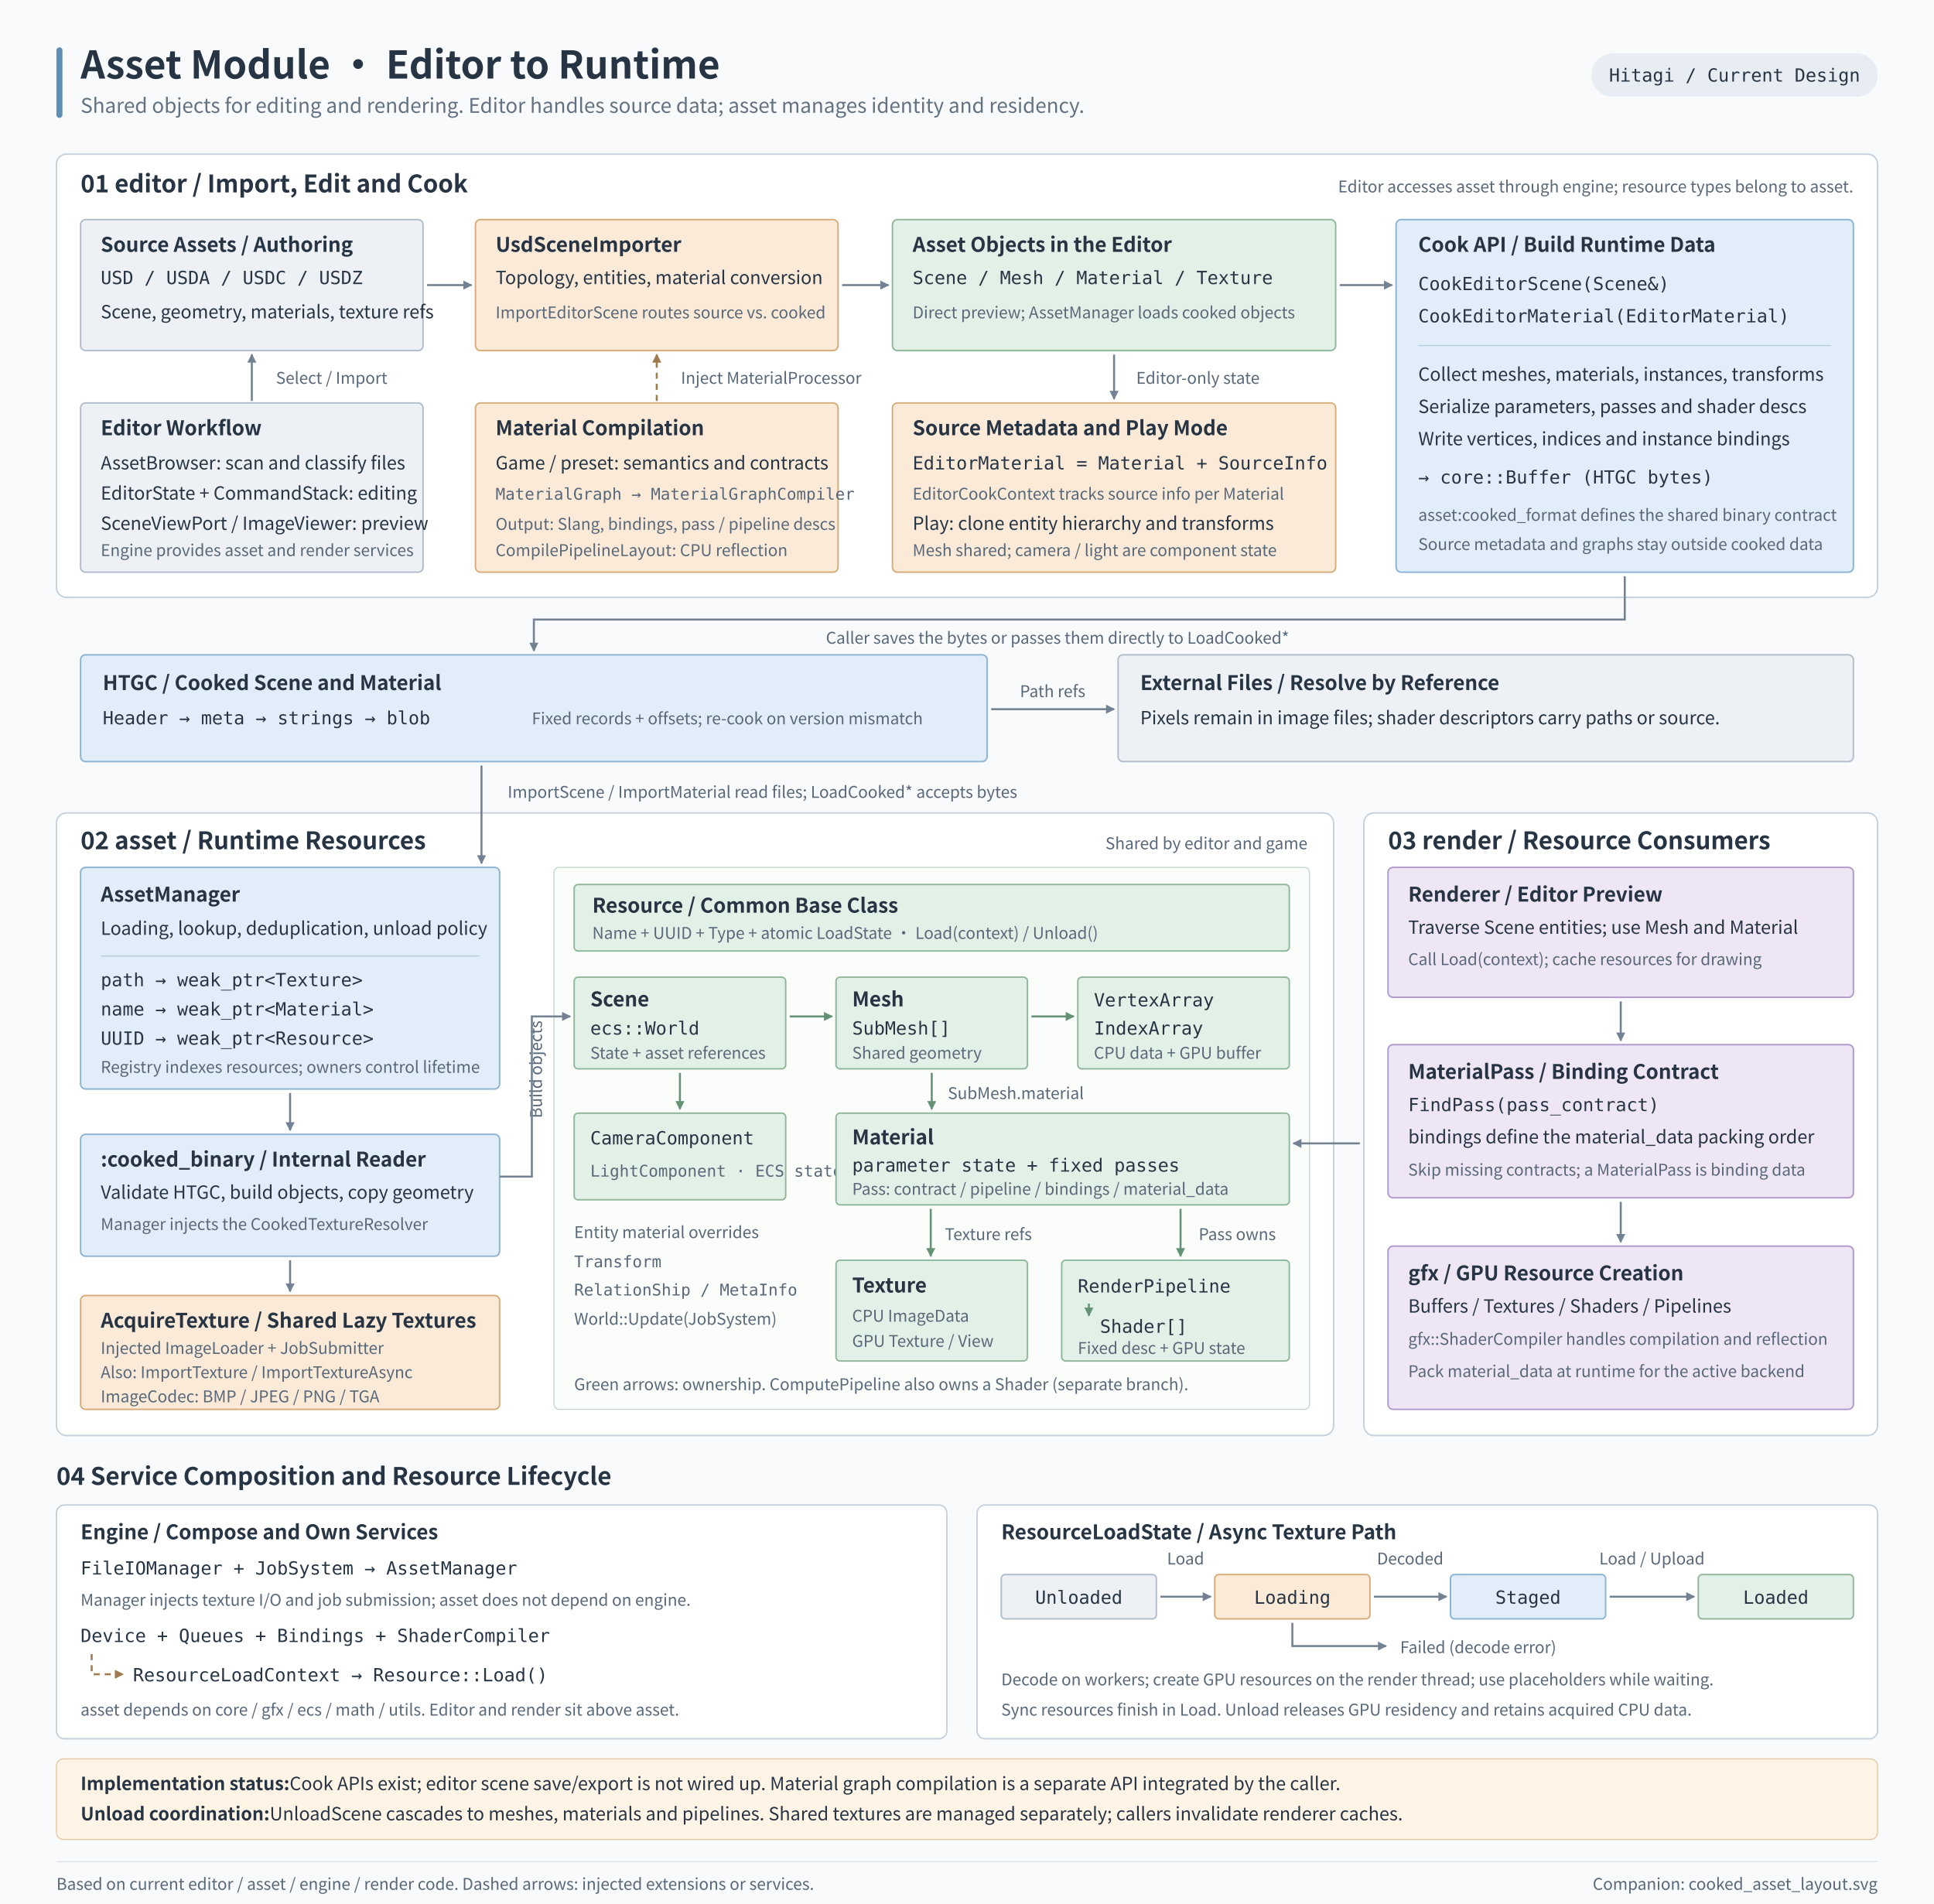
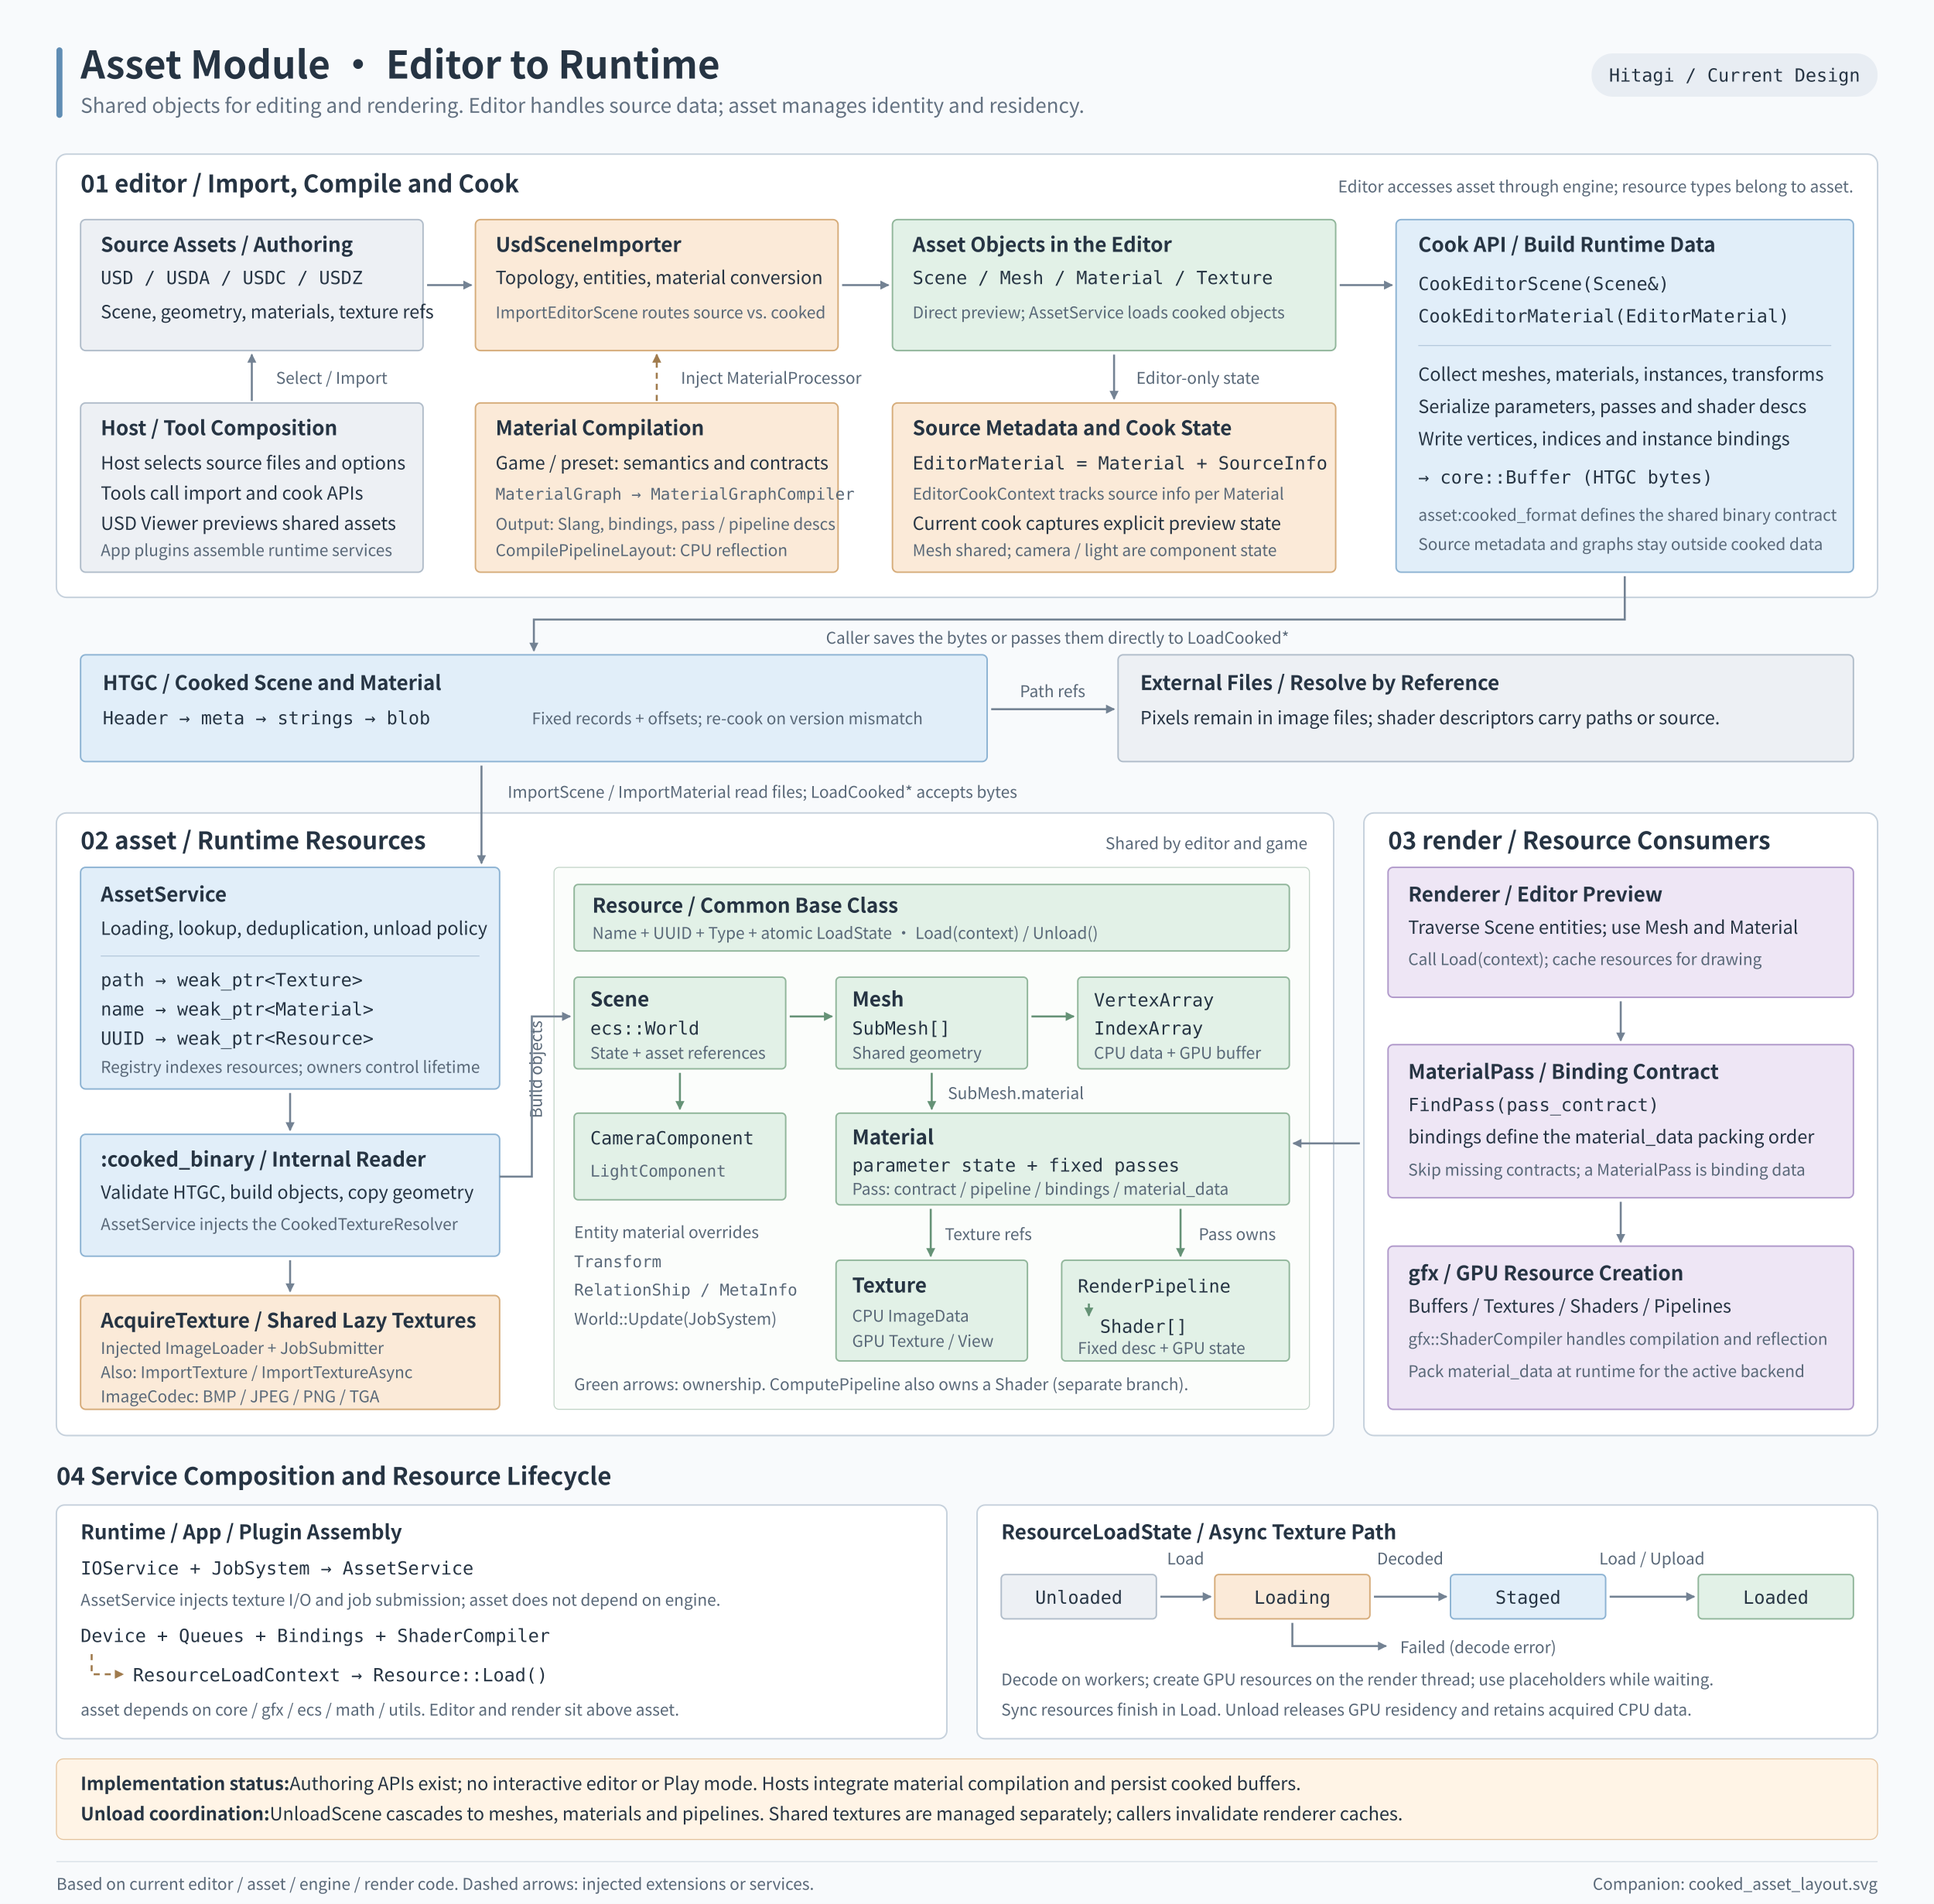
<svg xmlns="http://www.w3.org/2000/svg" width="1920" height="1890" viewBox="0 0 1920 1890" role="img" aria-labelledby="title desc">
  <defs>
    <style>
      text { font-family: 'Segoe UI', 'Microsoft YaHei', 'Noto Sans CJK SC', sans-serif; fill: #263443; }
      .title { font-size: 38px; font-weight: 700; }
      .subtitle { font-size: 20px; fill: #637181; }
      .section { font-size: 24px; font-weight: 700; }
      .label { font-size: 20px; font-weight: 650; }
      .body { font-size: 18px; }
      .small { font-size: 16px; fill: #596878; }
      .code { font-family: Consolas, 'Microsoft YaHei', monospace; font-size: 18px; }
      .mini { font-family: Consolas, 'Microsoft YaHei', monospace; font-size: 16px; fill: #596878; }
      .panel { fill: #fff; stroke: #c6d1dc; stroke-width: 1.5; }
      .blue { fill: #e1eef9; stroke: #8db3d3; stroke-width: 1.5; }
      .green { fill: #e2f1e7; stroke: #91b69b; stroke-width: 1.5; }
      .orange { fill: #fbead8; stroke: #d6ac7a; stroke-width: 1.5; }
      .purple { fill: #eee6f5; stroke: #b19acb; stroke-width: 1.5; }
      .gray { fill: #edf0f4; stroke: #b1bdca; stroke-width: 1.5; }
      .arrow { fill: none; stroke: #738293; stroke-width: 2; marker-end: url(#arrow); }
      .inject { fill: none; stroke: #a07b4d; stroke-width: 2; stroke-dasharray: 6 5; marker-end: url(#amber); }
      .own { fill: none; stroke: #659276; stroke-width: 2; marker-end: url(#greenArrow); }
    </style>
    <marker id="arrow" markerWidth="9" markerHeight="9" refX="8" refY="4.5" orient="auto" markerUnits="userSpaceOnUse">
      <path d="M0 0L9 4.5L0 9Z" fill="#738293" />
    </marker>
    <marker id="amber" markerWidth="9" markerHeight="9" refX="8" refY="4.5" orient="auto" markerUnits="userSpaceOnUse">
      <path d="M0 0L9 4.5L0 9Z" fill="#a07b4d" />
    </marker>
    <marker id="greenArrow" markerWidth="9" markerHeight="9" refX="8" refY="4.5" orient="auto" markerUnits="userSpaceOnUse">
      <path d="M0 0L9 4.5L0 9Z" fill="#659276" />
    </marker>
  </defs>
  <rect width="1920" height="1890" fill="#f8fafc" />
  <rect x="56" y="47" width="6" height="70" rx="3" fill="#608db4" />
  <text x="80" y="78" class="title">Asset Module · Editor to Runtime</text>
  <text x="80" y="112" class="subtitle">Shared objects for editing and rendering. Editor handles source data; asset manages identity and residency.</text>
  <rect x="1580" y="53" width="284" height="43" rx="21" fill="#e8edf3" />
  <text x="1722" y="81" class="code" text-anchor="middle">Hitagi / Current Design</text>
  <rect x="56" y="153" width="1808" height="440" rx="10" class="panel" />
-   <text x="80" y="191" class="section">01   editor / Import, Edit and Cook</text>
+   <text x="80" y="191" class="section">01   editor / Import, Compile and Cook</text>
  <text x="1840" y="191" class="small" text-anchor="end">Editor accesses asset through engine; resource types belong to asset.</text>
  <rect x="80" y="218" width="340" height="130" rx="5" class="gray" />
  <text x="100" y="250" class="label">Source Assets / Authoring</text>
  <text x="100" y="282" class="code">USD / USDA / USDC / USDZ</text>
  <text x="100" y="316" class="body">Scene, geometry, materials, texture refs</text>
  <path d="M424 283H468" class="arrow" />
  <rect x="472" y="218" width="360" height="130" rx="5" class="orange" />
  <text x="492" y="250" class="label">UsdSceneImporter</text>
  <text x="492" y="282" class="body">Topology, entities, material conversion</text>
  <text x="492" y="316" class="small">ImportEditorScene routes source vs. cooked</text>
  <path d="M836 283H882" class="arrow" />
  <rect x="886" y="218" width="440" height="130" rx="5" class="green" />
  <text x="906" y="250" class="label">Asset Objects in the Editor</text>
  <text x="906" y="282" class="code">Scene / Mesh / Material / Texture</text>
-   <text x="906" y="316" class="small">Direct preview; AssetManager loads cooked objects</text>
+   <text x="906" y="316" class="small">Direct preview; AssetService loads cooked objects</text>
  <path d="M1330 283H1382" class="arrow" />
  <rect x="1386" y="218" width="454" height="350" rx="5" class="blue" />
  <text x="1408" y="250" class="label">Cook API / Build Runtime Data</text>
  <text x="1408" y="288" class="code">CookEditorScene(Scene&amp;)</text>
  <text x="1408" y="320" class="code">CookEditorMaterial(EditorMaterial)</text>
  <path d="M1408 343H1818" stroke="#b5c9dc" />
  <text x="1408" y="378" class="body">Collect meshes, materials, instances, transforms</text>
  <text x="1408" y="410" class="body">Serialize parameters, passes and shader descs</text>
  <text x="1408" y="442" class="body">Write vertices, indices and instance bindings</text>
  <text x="1408" y="480" class="code">→ core::Buffer (HTGC bytes)</text>
  <text x="1408" y="517" class="small">asset:cooked_format defines the shared binary contract</text>
  <text x="1408" y="546" class="small">Source metadata and graphs stay outside cooked data</text>
  <path d="M250 398V352" class="arrow" />
  <text x="274" y="381" class="small">Select / Import</text>
  <rect x="80" y="400" width="340" height="168" rx="5" class="gray" />
-   <text x="100" y="432" class="label">Editor Workflow</text>
-   <text x="100" y="466" class="body">AssetBrowser: scan and classify files</text>
-   <text x="100" y="496" class="body">EditorState + CommandStack: editing</text>
-   <text x="100" y="526" class="body">SceneViewPort / ImageViewer: preview</text>
-   <text x="100" y="552" class="small">Engine provides asset and render services</text>
+   <text x="100" y="432" class="label">Host / Tool Composition</text>
+   <text x="100" y="466" class="body">Host selects source files and options</text>
+   <text x="100" y="496" class="body">Tools call import and cook APIs</text>
+   <text x="100" y="526" class="body">USD Viewer previews shared assets</text>
+   <text x="100" y="552" class="small">App plugins assemble runtime services</text>
  <path d="M652 398V352" class="inject" />
  <text x="676" y="381" class="small">Inject MaterialProcessor</text>
  <rect x="472" y="400" width="360" height="168" rx="5" class="orange" />
  <text x="492" y="432" class="label">Material Compilation</text>
  <text x="492" y="466" class="body">Game / preset: semantics and contracts</text>
  <text x="492" y="496" class="mini">MaterialGraph → MaterialGraphCompiler</text>
  <text x="492" y="526" class="small">Output: Slang, bindings, pass / pipeline descs</text>
  <text x="492" y="552" class="small">CompilePipelineLayout: CPU reflection</text>
  <path d="M1106 352V396" class="arrow" />
  <text x="1128" y="381" class="small">Editor-only state</text>
  <rect x="886" y="400" width="440" height="168" rx="5" class="orange" />
-   <text x="906" y="432" class="label">Source Metadata and Play Mode</text>
+   <text x="906" y="432" class="label">Source Metadata and Cook State</text>
  <text x="906" y="466" class="code">EditorMaterial = Material + SourceInfo</text>
  <text x="906" y="496" class="small">EditorCookContext tracks source info per Material</text>
-   <text x="906" y="526" class="body">Play: clone entity hierarchy and transforms</text>
+   <text x="906" y="526" class="body">Current cook captures explicit preview state</text>
  <text x="906" y="552" class="small">Mesh shared; camera / light are component state</text>
  <path d="M1613 572V615H530V646" class="arrow" />
  <text x="820" y="639" class="small">Caller saves the bytes or passes them directly to LoadCooked*</text>
  <rect x="80" y="650" width="900" height="106" rx="5" class="blue" />
  <text x="102" y="685" class="label">HTGC / Cooked Scene and Material</text>
  <text x="102" y="719" class="code">Header → meta → strings → blob</text>
  <text x="528" y="719" class="small">Fixed records + offsets; re-cook on version mismatch</text>
  <rect x="1110" y="650" width="730" height="106" rx="5" class="gray" />
  <text x="1132" y="685" class="label">External Files / Resolve by Reference</text>
  <text x="1132" y="719" class="body">Pixels remain in image files; shader descriptors carry paths or source.</text>
  <path d="M984 704H1106" class="arrow" />
  <text x="1045" y="692" class="small" text-anchor="middle">Path refs</text>
  <text x="504" y="792" class="small">ImportScene / ImportMaterial read files; LoadCooked* accepts bytes</text>
  <rect x="56" y="807" width="1268" height="618" rx="10" class="panel" />
  <text x="80" y="843" class="section">02   asset / Runtime Resources</text>
  <text x="1298" y="843" class="small" text-anchor="end">Shared by editor and game</text>
  <path d="M478 760V857" class="arrow" />
  <rect x="80" y="861" width="416" height="220" rx="5" class="blue" />
-   <text x="100" y="895" class="label">AssetManager</text>
+   <text x="100" y="895" class="label">AssetService</text>
  <text x="100" y="928" class="body">Loading, lookup, deduplication, unload policy</text>
  <path d="M100 949H476" stroke="#b5c9dc" />
  <text x="100" y="979" class="code">path → weak_ptr&lt;Texture&gt;</text>
  <text x="100" y="1008" class="code">name → weak_ptr&lt;Material&gt;</text>
  <text x="100" y="1037" class="code">UUID → weak_ptr&lt;Resource&gt;</text>
  <text x="100" y="1065" class="small">Registry indexes resources; owners control lifetime</text>
  <path d="M288 1085V1122" class="arrow" />
  <rect x="80" y="1126" width="416" height="121" rx="5" class="blue" />
  <text x="100" y="1158" class="label">:cooked_binary / Internal Reader</text>
  <text x="100" y="1190" class="body">Validate HTGC, build objects, copy geometry</text>
-   <text x="100" y="1221" class="small">Manager injects the CookedTextureResolver</text>
+   <text x="100" y="1221" class="small">AssetService injects the CookedTextureResolver</text>
  <text x="538" y="1110" class="small" transform="rotate(-90 538 1110)">Build objects</text>
  <path d="M288 1251V1282" class="arrow" />
  <rect x="80" y="1286" width="416" height="113" rx="5" class="orange" />
  <text x="100" y="1318" class="label">AcquireTexture / Shared Lazy Textures</text>
  <text x="100" y="1344" class="small">Injected ImageLoader + JobSubmitter</text>
  <text x="100" y="1368" class="small">Also: ImportTexture / ImportTextureAsync</text>
  <text x="100" y="1392" class="small">ImageCodec: BMP / JPEG / PNG / TGA</text>
  <rect x="550" y="861" width="750" height="538" rx="5" fill="#fbfdfb" stroke="#c1d4c7" />
  <rect x="570" y="878" width="710" height="66" rx="4" class="green" />
  <text x="588" y="906" class="label">Resource / Common Base Class</text>
  <text x="588" y="932" class="small">Name + UUID + Type + atomic LoadState · Load(context) / Unload()</text>
  <rect x="570" y="970" width="210" height="91" rx="4" class="green" />
  <text x="586" y="999" class="label">Scene</text>
  <text x="586" y="1027" class="code">ecs::World</text>
  <text x="586" y="1051" class="small">State + asset references</text>
  <path d="M784 1009H826" class="own" />
  <rect x="830" y="970" width="190" height="91" rx="4" class="green" />
  <text x="846" y="999" class="label">Mesh</text>
  <text x="846" y="1027" class="code">SubMesh[]</text>
  <text x="846" y="1051" class="small">Shared geometry</text>
  <path d="M1024 1009H1066" class="own" />
  <rect x="1070" y="970" width="210" height="91" rx="4" class="green" />
  <text x="1086" y="999" class="code">VertexArray</text>
  <text x="1086" y="1027" class="code">IndexArray</text>
  <text x="1086" y="1051" class="small">CPU data + GPU buffer</text>
  <path d="M675 1065V1101" class="own" />
  <rect x="570" y="1105" width="210" height="86" rx="4" class="green" />
  <text x="586" y="1136" class="code">CameraComponent</text>
-   <text x="586" y="1168" class="mini">LightComponent · ECS state</text>
+   <text x="586" y="1168" class="mini">LightComponent</text>
  <path d="M925 1065V1101" class="own" />
  <text x="941" y="1091" class="small">SubMesh.material</text>
  <rect x="830" y="1105" width="450" height="91" rx="4" class="green" />
  <text x="846" y="1136" class="label">Material</text>
  <text x="846" y="1163" class="code">parameter state + fixed passes</text>
  <text x="846" y="1186" class="small">Pass: contract / pipeline / bindings / material_data</text>
  <path d="M924 1200V1247" class="own" />
  <text x="938" y="1231" class="small">Texture refs</text>
  <path d="M1172 1200V1247" class="own" />
  <text x="1190" y="1231" class="small">Pass owns</text>
  <rect x="830" y="1251" width="190" height="100" rx="4" class="green" />
  <text x="846" y="1283" class="label">Texture</text>
  <text x="846" y="1312" class="small">CPU ImageData</text>
  <text x="846" y="1337" class="small">GPU Texture / View</text>
  <rect x="1054" y="1251" width="226" height="100" rx="4" class="green" />
  <text x="1070" y="1283" class="code">RenderPipeline</text>
  <path d="M1081 1294V1306" class="own" />
  <text x="1092" y="1323" class="code">Shader[]</text>
  <text x="1070" y="1344" class="small">Fixed desc + GPU state</text>
  <text x="570" y="1229" class="small">Entity material overrides</text>
  <text x="570" y="1258" class="mini">Transform</text>
  <text x="570" y="1286" class="mini">RelationShip / MetaInfo</text>
  <text x="570" y="1315" class="small">World::Update(JobSystem)</text>
  <text x="570" y="1380" class="small">Green arrows: ownership. ComputePipeline also owns a Shader (separate branch).</text>
  <path d="M496 1168H528V1009H566" class="arrow" />
  <rect x="1354" y="807" width="510" height="618" rx="10" class="panel" />
  <text x="1378" y="843" class="section">03   render / Resource Consumers</text>
  <rect x="1378" y="861" width="462" height="129" rx="5" class="purple" />
  <text x="1398" y="895" class="label">Renderer / Editor Preview</text>
  <text x="1398" y="927" class="body">Traverse Scene entities; use Mesh and Material</text>
  <text x="1398" y="958" class="small">Call Load(context); cache resources for drawing</text>
  <path d="M1609 994V1033" class="arrow" />
  <rect x="1378" y="1037" width="462" height="152" rx="5" class="purple" />
  <text x="1398" y="1071" class="label">MaterialPass / Binding Contract</text>
  <text x="1398" y="1103" class="code">FindPass(pass_contract)</text>
  <text x="1398" y="1135" class="body">bindings define the material_data packing order</text>
  <text x="1398" y="1167" class="small">Skip missing contracts; a MaterialPass is binding data</text>
  <path d="M1350 1135H1284" class="arrow" />
  <path d="M1609 1193V1233" class="arrow" />
  <rect x="1378" y="1237" width="462" height="162" rx="5" class="purple" />
  <text x="1398" y="1271" class="label">gfx / GPU Resource Creation</text>
  <text x="1398" y="1303" class="body">Buffers / Textures / Shaders / Pipelines</text>
  <text x="1398" y="1335" class="small">gfx::ShaderCompiler handles compilation and reflection</text>
  <text x="1398" y="1367" class="small">Pack material_data at runtime for the active backend</text>
  <text x="56" y="1474" class="section">04   Service Composition and Resource Lifecycle</text>
  <rect x="56" y="1494" width="884" height="232" rx="8" class="panel" />
-   <text x="80" y="1528" class="label">Engine / Compose and Own Services</text>
-   <text x="80" y="1563" class="code">FileIOManager + JobSystem → AssetManager</text>
-   <text x="80" y="1594" class="small">Manager injects texture I/O and job submission; asset does not depend on engine.</text>
+   <text x="80" y="1528" class="label">Runtime / App / Plugin Assembly</text>
+   <text x="80" y="1563" class="code">IOService + JobSystem → AssetService</text>
+   <text x="80" y="1594" class="small">AssetService injects texture I/O and job submission; asset does not depend on engine.</text>
  <text x="80" y="1630" class="code">Device + Queues + Bindings + ShaderCompiler</text>
  <path d="M91 1642V1662H122" class="inject" />
  <text x="132" y="1669" class="code">ResourceLoadContext → Resource::Load()</text>
  <text x="80" y="1703" class="small">asset depends on core / gfx / ecs / math / utils. Editor and render sit above asset.</text>
  <rect x="970" y="1494" width="894" height="232" rx="8" class="panel" />
  <text x="994" y="1528" class="label">ResourceLoadState / Async Texture Path</text>
  <rect x="994" y="1563" width="154" height="44" rx="4" class="gray" />
  <rect x="1206" y="1563" width="154" height="44" rx="4" class="orange" />
  <rect x="1440" y="1563" width="154" height="44" rx="4" class="blue" />
  <rect x="1686" y="1563" width="154" height="44" rx="4" class="green" />
  <text x="1071" y="1592" class="code" text-anchor="middle">Unloaded</text>
  <text x="1283" y="1592" class="code" text-anchor="middle">Loading</text>
  <text x="1517" y="1592" class="code" text-anchor="middle">Staged</text>
  <text x="1763" y="1592" class="code" text-anchor="middle">Loaded</text>
  <path d="M1152 1585H1202" class="arrow" />
  <path d="M1364 1585H1436" class="arrow" />
  <path d="M1598 1585H1682" class="arrow" />
  <text x="1177" y="1553" class="small" text-anchor="middle">Load</text>
  <text x="1400" y="1553" class="small" text-anchor="middle">Decoded</text>
  <text x="1640" y="1553" class="small" text-anchor="middle">Load / Upload</text>
  <path d="M1283 1611V1634H1376" class="arrow" />
  <text x="1390" y="1641" class="small">Failed (decode error)</text>
  <text x="994" y="1673" class="small">Decode on workers; create GPU resources on the render thread; use placeholders while waiting.</text>
  <text x="994" y="1703" class="small">Sync resources finish in Load. Unload releases GPU residency and retains acquired CPU data.</text>
  <rect x="56" y="1746" width="1808" height="80" rx="7" fill="#fff4e6" stroke="#e5c49d" />
  <text x="80" y="1777" class="body">
-     <tspan font-weight="700">Implementation status: </tspan>Cook APIs exist; editor scene save/export is not wired up. Material graph compilation is a separate API integrated by the caller.</text>
+     <tspan font-weight="700">Implementation status: </tspan>Authoring APIs exist; no interactive editor or Play mode. Hosts integrate material compilation and persist cooked buffers.</text>
  <text x="80" y="1807" class="body">
    <tspan font-weight="700">Unload coordination: </tspan>UnloadScene cascades to meshes, materials and pipelines. Shared textures are managed separately; callers invalidate renderer caches.</text>
  <path d="M56 1848H1864" stroke="#d7dfe7" />
  <text x="56" y="1876" class="small">Based on current editor / asset / engine / render code. Dashed arrows: injected extensions or services.</text>
  <text x="1864" y="1876" class="small" text-anchor="end">Companion: cooked_asset_layout.svg</text>
</svg>
